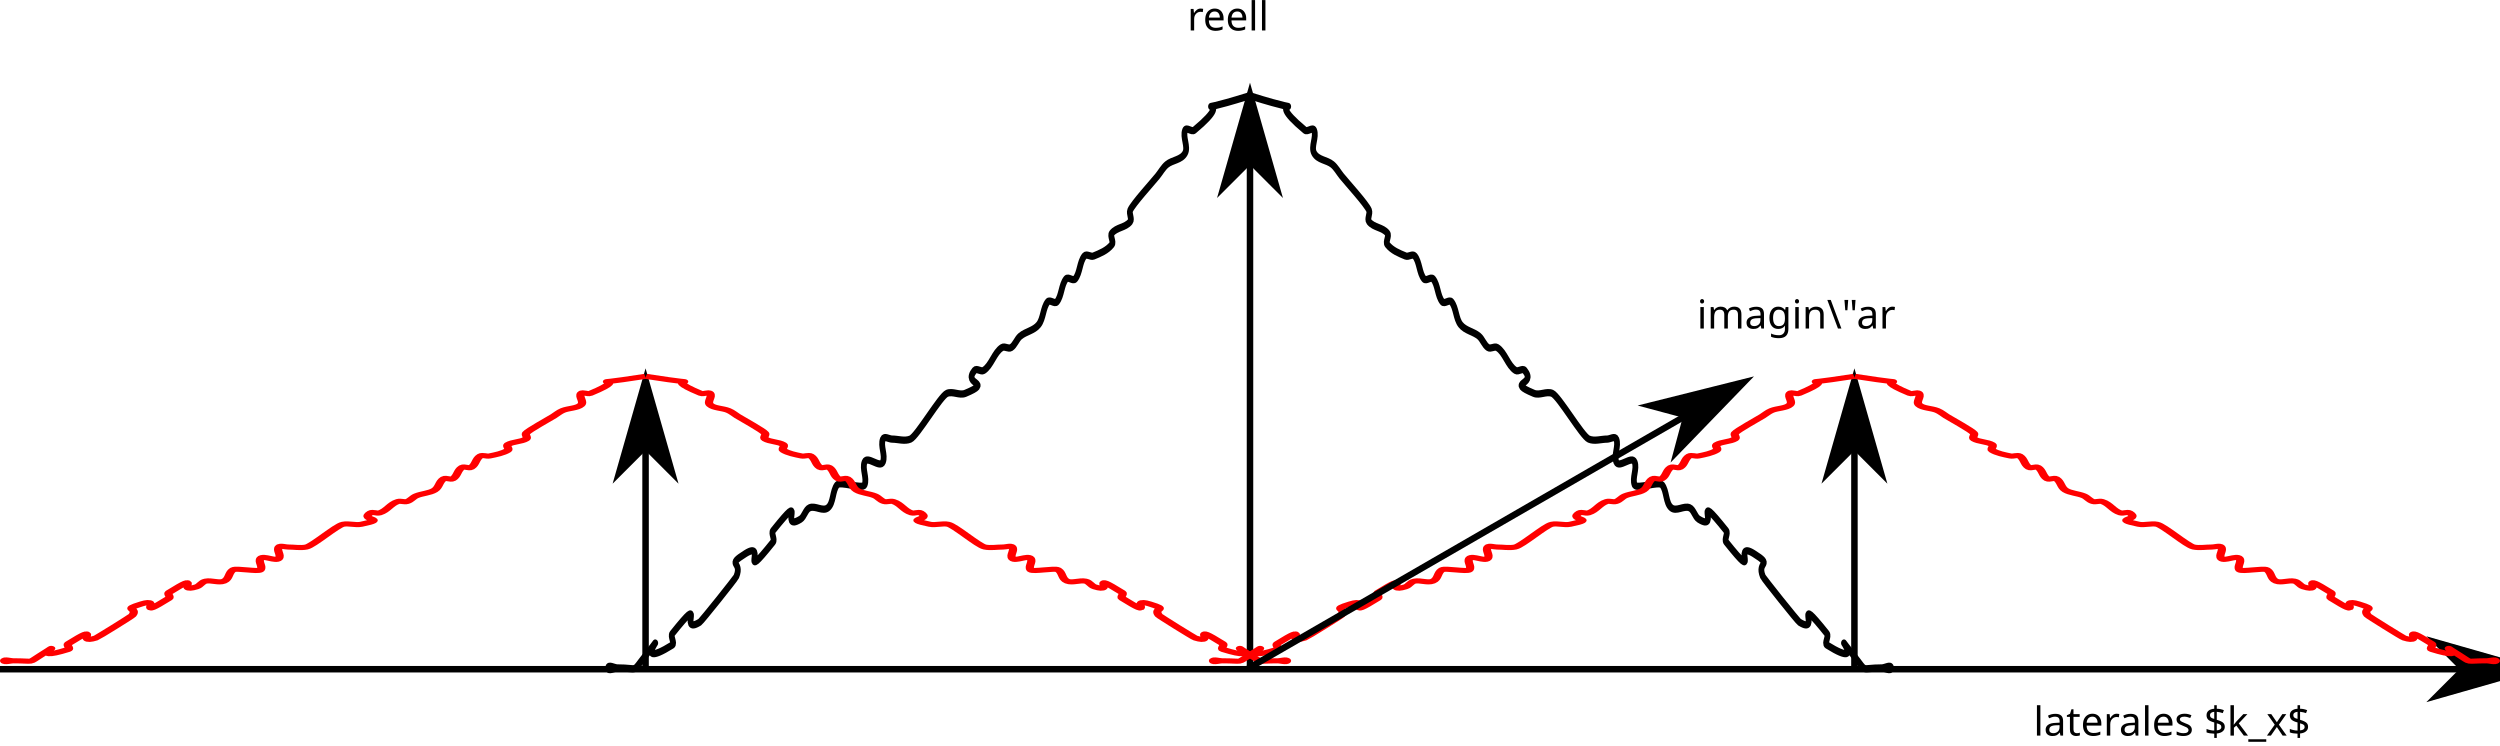
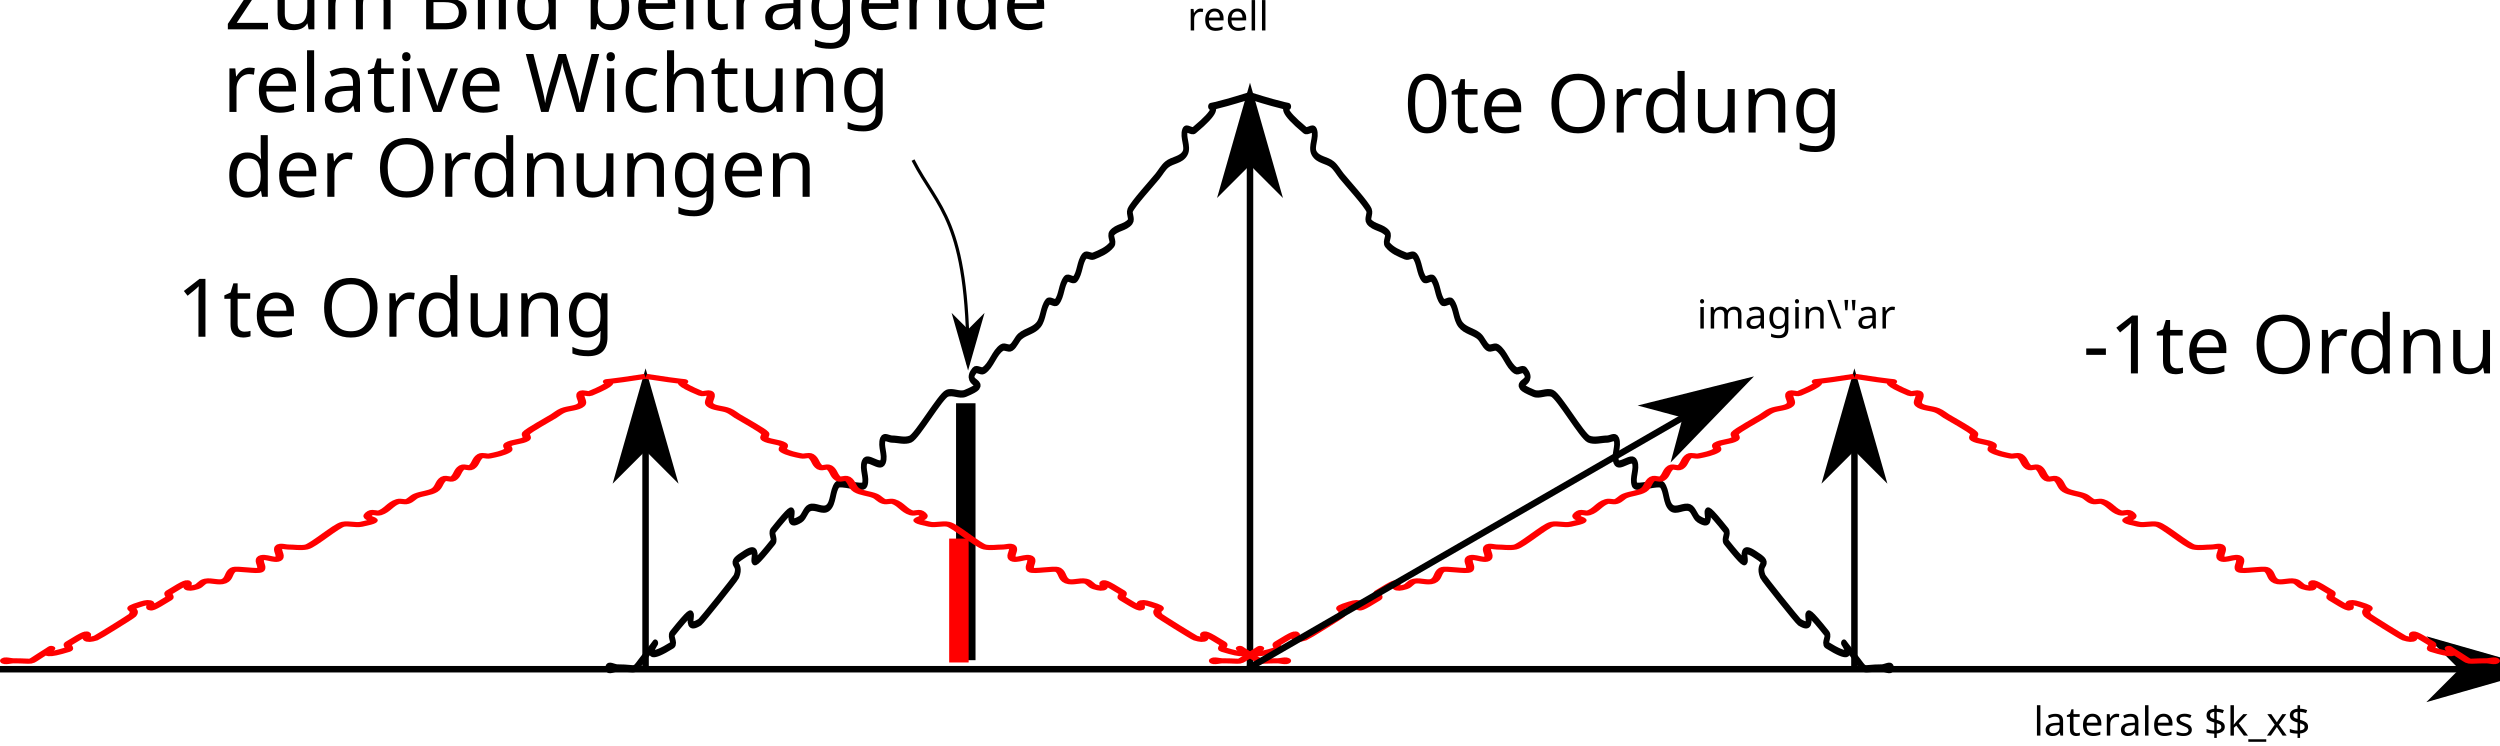
<svg xmlns="http://www.w3.org/2000/svg" width="385.296" height="114.828" id="svg2" version="1.1" viewBox="0 0 385.296 114.828">
  <defs id="defs4">
+     <marker style="overflow:visible" id="marker5659" refX="0" refY="0" orient="auto">
+       <path transform="matrix(-0.8,0,0,-0.8,-10,0)" style="fill:#000000;fill-opacity:1;fill-rule:evenodd;stroke:#000000;stroke-width:1pt;stroke-opacity:1" d="M 0,0 5,-5 -12.5,0 5,5 0,0 Z" id="path5661" />
+     </marker>
    <marker orient="auto" refY="0" refX="0" id="Arrow1Lend" style="overflow:visible">
      <path id="path4148" d="M 0,0 5,-5 -12.5,0 5,5 0,0 Z" style="fill:#000000;fill-opacity:1;fill-rule:evenodd;stroke:#000000;stroke-width:1pt;stroke-opacity:1" transform="matrix(-0.8,0,0,-0.8,-10,0)" />
    </marker>
    <marker style="overflow:visible" id="marker4887" refX="0" refY="0" orient="auto">
      <path transform="matrix(0.8,0,0,0.8,10,0)" style="fill:#000000;fill-opacity:1;fill-rule:evenodd;stroke:#000000;stroke-width:1pt;stroke-opacity:1" d="M 0,0 5,-5 -12.5,0 5,5 0,0 Z" id="path4889" />
    </marker>
    <marker orient="auto" refY="0" refX="0" id="Arrow1Lstart" style="overflow:visible">
      <path id="path4145" d="M 0,0 5,-5 -12.5,0 5,5 0,0 Z" style="fill:#000000;fill-opacity:1;fill-rule:evenodd;stroke:#000000;stroke-width:1pt;stroke-opacity:1" transform="matrix(0.8,0,0,0.8,10,0)" />
    </marker>
    <marker orient="auto" refY="0" refX="0" id="Arrow1Lstart-8" style="overflow:visible">
      <path id="path4145-2" d="M 0,0 5,-5 -12.5,0 5,5 0,0 Z" style="fill:#000000;fill-opacity:1;fill-rule:evenodd;stroke:#000000;stroke-width:1pt;stroke-opacity:1" transform="matrix(0.8,0,0,0.8,10,0)" />
    </marker>
    <marker orient="auto" refY="0" refX="0" id="Arrow1Lstart-8-3" style="overflow:visible">
      <path id="path4145-2-8" d="M 0,0 5,-5 -12.5,0 5,5 0,0 Z" style="fill:#000000;fill-opacity:1;fill-rule:evenodd;stroke:#000000;stroke-width:1pt;stroke-opacity:1" transform="matrix(0.8,0,0,0.8,10,0)" />
    </marker>
    <marker orient="auto" refY="0" refX="0" id="Arrow1Lstart-3" style="overflow:visible">
      <path id="path4145-0" d="M 0,0 5,-5 -12.5,0 5,5 0,0 Z" style="fill:#000000;fill-opacity:1;fill-rule:evenodd;stroke:#000000;stroke-width:1pt;stroke-opacity:1" transform="matrix(0.8,0,0,0.8,10,0)" />
    </marker>
  </defs>
  <g id="layer1" transform="translate(41.07664,-281.4826)">
    <path style="fill:none;fill-rule:evenodd;stroke:#000000;stroke-width:1px;stroke-linecap:butt;stroke-linejoin:miter;stroke-opacity:1;marker-start:url(#Arrow1Lstart)" d="m 151.571,296.167 0,88.057" id="path4137" />
+     <path style="fill:none;fill-rule:evenodd;stroke:#000000;stroke-width:3;stroke-linecap:butt;stroke-linejoin:miter;stroke-opacity:1" d="m 107.769,383.229 0,-39.598" id="path5606-4" />
    <path style="fill:none;fill-rule:evenodd;stroke:#000000;stroke-width:1px;stroke-linecap:butt;stroke-linejoin:miter;stroke-opacity:1;marker-end:url(#Arrow1Lend)" d="m -46.121,384.621 394.816,0" id="path4139" />
    <path style="fill:none;fill-rule:evenodd;stroke:#000000;stroke-width:1px;stroke-linecap:butt;stroke-linejoin:miter;stroke-opacity:1;marker-start:url(#Arrow1Lstart-8)" d="m 244.725,340.195 0,44.028" id="path4137-9" />
    <path style="fill:none;fill-rule:evenodd;stroke:#000000;stroke-width:1px;stroke-linecap:butt;stroke-linejoin:miter;stroke-opacity:1;marker-start:url(#Arrow1Lstart-8-3)" d="m 58.417,340.195 0,44.028" id="path4137-9-9" />
    <g id="g4763" transform="matrix(0.4939987,0,0,0.6171889,-20.62241,154.6099)">
      <path id="path4746" d="m 348.571,229.505 c 23.944,5.986 1.859,-1.618 17.143,8.571 0.792,0.528 2.431,-0.852 2.857,0 0.852,1.704 -1.057,4.129 0,5.714 1.181,1.772 3.942,1.676 5.714,2.857 1.121,0.747 1.905,1.905 2.857,2.857 1.504,1.504 7.808,7.045 8.571,8.571 0.426,0.852 -0.673,2.184 0,2.857 1.506,1.506 4.208,1.351 5.714,2.857 0.673,0.673 -0.673,2.184 0,2.857 1.506,1.506 3.694,2.184 5.714,2.857 0.904,0.301 2.184,-0.673 2.857,0 1.506,1.506 1.351,4.208 2.857,5.714 0.673,0.673 2.184,-0.673 2.857,0 1.506,1.506 1.351,4.208 2.857,5.714 0.673,0.673 2.184,-0.673 2.857,0 1.506,1.506 1.351,4.208 2.857,5.714 1.506,1.506 3.942,1.676 5.714,2.857 1.121,0.747 1.652,2.255 2.857,2.857 0.852,0.426 2.005,-0.426 2.857,0 2.409,1.205 3.305,4.51 5.714,5.714 0.852,0.426 2.184,-0.673 2.857,0 3.81,3.81 -6.061,2.742 2.857,5.714 1.807,0.602 3.907,-0.602 5.714,0 2.087,0.696 9.342,10.733 11.429,11.429 1.807,0.602 3.81,0 5.714,0 0.952,0 2.431,-0.852 2.857,0 0.852,1.704 -0.852,4.011 0,5.714 0.852,1.704 4.862,-1.704 5.714,0 0.852,1.704 -0.852,4.011 0,5.714 0.593,1.186 7.574,-0.997 8.571,0 1.506,1.506 1.085,4.533 2.857,5.714 1.585,1.057 3.907,-0.602 5.714,0 1.278,0.426 1.652,2.255 2.857,2.857 7.037,3.518 -2.579,-8.294 8.571,2.857 0.673,0.673 -0.673,2.184 0,2.857 11.151,11.151 1.534,-0.661 8.571,2.857 6.317,3.159 0.887,1.773 2.857,5.714 0.273,0.547 10.882,11.155 11.429,11.429 7.037,3.518 -2.579,-8.294 8.571,2.857 0.673,0.673 -0.852,2.431 0,2.857 14.122,7.061 -0.626,-6.34 8.571,2.857 4.204,4.204 1.51,2.857 8.571,2.857 0.952,0 2.857,-0.952 2.857,0 0,0.952 -1.905,0 -2.857,0" style="fill:none;fill-rule:evenodd;stroke:#000000;stroke-width:1.811px;stroke-linecap:butt;stroke-linejoin:miter;stroke-opacity:1" />
      <path id="path4746-3" d="m 348.329,229.505 c -23.944,5.986 -1.859,-1.618 -17.143,8.571 -0.792,0.528 -2.431,-0.852 -2.857,0 -0.852,1.704 1.057,4.129 0,5.714 -1.181,1.772 -3.942,1.676 -5.714,2.857 -1.121,0.747 -1.905,1.905 -2.857,2.857 -1.504,1.504 -7.808,7.045 -8.571,8.571 -0.426,0.852 0.673,2.184 0,2.857 -1.506,1.506 -4.208,1.351 -5.714,2.857 -0.673,0.673 0.673,2.184 0,2.857 -1.506,1.506 -3.694,2.184 -5.714,2.857 -0.904,0.301 -2.184,-0.673 -2.857,0 -1.506,1.506 -1.351,4.208 -2.857,5.714 -0.673,0.673 -2.184,-0.673 -2.857,0 -1.506,1.506 -1.351,4.208 -2.857,5.714 -0.673,0.673 -2.184,-0.673 -2.857,0 -1.506,1.506 -1.351,4.208 -2.857,5.714 -1.506,1.506 -3.942,1.676 -5.714,2.857 -1.121,0.747 -1.652,2.255 -2.857,2.857 -0.852,0.426 -2.005,-0.426 -2.857,0 -2.409,1.205 -3.305,4.51 -5.714,5.714 -0.852,0.426 -2.184,-0.673 -2.857,0 -3.81,3.81 6.061,2.742 -2.857,5.714 -1.807,0.602 -3.907,-0.602 -5.714,0 -2.087,0.696 -9.342,10.733 -11.429,11.429 -1.807,0.602 -3.81,0 -5.714,0 -0.952,0 -2.431,-0.852 -2.857,0 -0.852,1.704 0.852,4.011 0,5.714 -0.852,1.704 -4.862,-1.704 -5.714,0 -0.852,1.704 0.852,4.011 0,5.714 -0.593,1.186 -7.574,-0.997 -8.571,0 -1.506,1.506 -1.085,4.533 -2.857,5.714 -1.585,1.057 -3.907,-0.602 -5.714,0 -1.278,0.426 -1.652,2.255 -2.857,2.857 -7.037,3.518 2.579,-8.294 -8.571,2.857 -0.673,0.673 0.673,2.184 0,2.857 -11.151,11.151 -1.534,-0.661 -8.571,2.857 -6.317,3.159 -0.887,1.773 -2.857,5.714 -0.273,0.547 -10.882,11.155 -11.429,11.429 -7.037,3.518 2.579,-8.294 -8.571,2.857 -0.673,0.673 0.852,2.431 0,2.857 -14.122,7.061 0.626,-6.34 -8.571,2.857 -4.204,4.204 -1.51,2.857 -8.571,2.857 -0.952,0 -2.857,-0.952 -2.857,0 0,0.952 1.905,0 2.857,0" style="fill:none;fill-rule:evenodd;stroke:#000000;stroke-width:1.811px;stroke-linecap:butt;stroke-linejoin:miter;stroke-opacity:1" />
    </g>
    <g transform="matrix(0.4939987,0,0,0.3068891,72.59154,269.0525)" id="g4763-4" style="stroke:#ff0000;stroke-width:2.024">
      <path id="path4746-8" d="m 348.571,229.505 c 23.944,5.986 1.859,-1.618 17.143,8.571 0.792,0.528 2.431,-0.852 2.857,0 0.852,1.704 -1.057,4.129 0,5.714 1.181,1.772 3.942,1.676 5.714,2.857 1.121,0.747 1.905,1.905 2.857,2.857 1.504,1.504 7.808,7.045 8.571,8.571 0.426,0.852 -0.673,2.184 0,2.857 1.506,1.506 4.208,1.351 5.714,2.857 0.673,0.673 -0.673,2.184 0,2.857 1.506,1.506 3.694,2.184 5.714,2.857 0.904,0.301 2.184,-0.673 2.857,0 1.506,1.506 1.351,4.208 2.857,5.714 0.673,0.673 2.184,-0.673 2.857,0 1.506,1.506 1.351,4.208 2.857,5.714 0.673,0.673 2.184,-0.673 2.857,0 1.506,1.506 1.351,4.208 2.857,5.714 1.506,1.506 3.942,1.676 5.714,2.857 1.121,0.747 1.652,2.255 2.857,2.857 0.852,0.426 2.005,-0.426 2.857,0 2.409,1.205 3.305,4.51 5.714,5.714 0.852,0.426 2.184,-0.673 2.857,0 3.81,3.81 -6.061,2.742 2.857,5.714 1.807,0.602 3.907,-0.602 5.714,0 2.087,0.696 9.342,10.733 11.429,11.429 1.807,0.602 3.81,0 5.714,0 0.952,0 2.431,-0.852 2.857,0 0.852,1.704 -0.852,4.011 0,5.714 0.852,1.704 4.862,-1.704 5.714,0 0.852,1.704 -0.852,4.011 0,5.714 0.593,1.186 7.574,-0.997 8.571,0 1.506,1.506 1.085,4.533 2.857,5.714 1.585,1.057 3.907,-0.602 5.714,0 1.278,0.426 1.652,2.255 2.857,2.857 7.037,3.518 -2.579,-8.294 8.571,2.857 0.673,0.673 -0.673,2.184 0,2.857 11.151,11.151 1.534,-0.661 8.571,2.857 6.317,3.159 0.887,1.773 2.857,5.714 0.273,0.547 10.882,11.155 11.429,11.429 7.037,3.518 -2.579,-8.294 8.571,2.857 0.673,0.673 -0.852,2.431 0,2.857 14.122,7.061 -0.626,-6.34 8.571,2.857 4.204,4.204 1.51,2.857 8.571,2.857 0.952,0 2.857,-0.952 2.857,0 0,0.952 -1.905,0 -2.857,0" style="fill:none;fill-rule:evenodd;stroke:#ff0000;stroke-width:2.568px;stroke-linecap:butt;stroke-linejoin:miter;stroke-opacity:1" />
      <path id="path4746-3-2" d="m 348.329,229.505 c -23.944,5.986 -1.859,-1.618 -17.143,8.571 -0.792,0.528 -2.431,-0.852 -2.857,0 -0.852,1.704 1.057,4.129 0,5.714 -1.181,1.772 -3.942,1.676 -5.714,2.857 -1.121,0.747 -1.905,1.905 -2.857,2.857 -1.504,1.504 -7.808,7.045 -8.571,8.571 -0.426,0.852 0.673,2.184 0,2.857 -1.506,1.506 -4.208,1.351 -5.714,2.857 -0.673,0.673 0.673,2.184 0,2.857 -1.506,1.506 -3.694,2.184 -5.714,2.857 -0.904,0.301 -2.184,-0.673 -2.857,0 -1.506,1.506 -1.351,4.208 -2.857,5.714 -0.673,0.673 -2.184,-0.673 -2.857,0 -1.506,1.506 -1.351,4.208 -2.857,5.714 -0.673,0.673 -2.184,-0.673 -2.857,0 -1.506,1.506 -1.351,4.208 -2.857,5.714 -1.506,1.506 -3.942,1.676 -5.714,2.857 -1.121,0.747 -1.652,2.255 -2.857,2.857 -0.852,0.426 -2.005,-0.426 -2.857,0 -2.409,1.205 -3.305,4.51 -5.714,5.714 -0.852,0.426 -2.184,-0.673 -2.857,0 -3.81,3.81 6.061,2.742 -2.857,5.714 -1.807,0.602 -3.907,-0.602 -5.714,0 -2.087,0.696 -9.342,10.733 -11.429,11.429 -1.807,0.602 -3.81,0 -5.714,0 -0.952,0 -2.431,-0.852 -2.857,0 -0.852,1.704 0.852,4.011 0,5.714 -0.852,1.704 -4.862,-1.704 -5.714,0 -0.852,1.704 0.852,4.011 0,5.714 -0.593,1.186 -7.574,-0.997 -8.571,0 -1.506,1.506 -1.085,4.533 -2.857,5.714 -1.585,1.057 -3.907,-0.602 -5.714,0 -1.278,0.426 -1.652,2.255 -2.857,2.857 -7.037,3.518 2.579,-8.294 -8.571,2.857 -0.673,0.673 0.673,2.184 0,2.857 -11.151,11.151 -1.534,-0.661 -8.571,2.857 -6.317,3.159 -0.887,1.773 -2.857,5.714 -0.273,0.547 -10.882,11.155 -11.429,11.429 -7.037,3.518 2.579,-8.294 -8.571,2.857 -0.673,0.673 0.852,2.431 0,2.857 -14.122,7.061 0.626,-6.34 -8.571,2.857 -4.204,4.204 -1.51,2.857 -8.571,2.857 -0.952,0 -2.857,-0.952 -2.857,0 0,0.952 1.905,0 2.857,0" style="fill:none;fill-rule:evenodd;stroke:#ff0000;stroke-width:2.568px;stroke-linecap:butt;stroke-linejoin:miter;stroke-opacity:1" />
    </g>
    <g transform="matrix(0.4939987,0,0,0.3068891,-113.7165,269.0525)" id="g4763-4-6" style="stroke:#ff0000;stroke-width:2.024">
      <path id="path4746-8-8" d="m 348.571,229.505 c 23.944,5.986 1.859,-1.618 17.143,8.571 0.792,0.528 2.431,-0.852 2.857,0 0.852,1.704 -1.057,4.129 0,5.714 1.181,1.772 3.942,1.676 5.714,2.857 1.121,0.747 1.905,1.905 2.857,2.857 1.504,1.504 7.808,7.045 8.571,8.571 0.426,0.852 -0.673,2.184 0,2.857 1.506,1.506 4.208,1.351 5.714,2.857 0.673,0.673 -0.673,2.184 0,2.857 1.506,1.506 3.694,2.184 5.714,2.857 0.904,0.301 2.184,-0.673 2.857,0 1.506,1.506 1.351,4.208 2.857,5.714 0.673,0.673 2.184,-0.673 2.857,0 1.506,1.506 1.351,4.208 2.857,5.714 0.673,0.673 2.184,-0.673 2.857,0 1.506,1.506 1.351,4.208 2.857,5.714 1.506,1.506 3.942,1.676 5.714,2.857 1.121,0.747 1.652,2.255 2.857,2.857 0.852,0.426 2.005,-0.426 2.857,0 2.409,1.205 3.305,4.51 5.714,5.714 0.852,0.426 2.184,-0.673 2.857,0 3.81,3.81 -6.061,2.742 2.857,5.714 1.807,0.602 3.907,-0.602 5.714,0 2.087,0.696 9.342,10.733 11.429,11.429 1.807,0.602 3.81,0 5.714,0 0.952,0 2.431,-0.852 2.857,0 0.852,1.704 -0.852,4.011 0,5.714 0.852,1.704 4.862,-1.704 5.714,0 0.852,1.704 -0.852,4.011 0,5.714 0.593,1.186 7.574,-0.997 8.571,0 1.506,1.506 1.085,4.533 2.857,5.714 1.585,1.057 3.907,-0.602 5.714,0 1.278,0.426 1.652,2.255 2.857,2.857 7.037,3.518 -2.579,-8.294 8.571,2.857 0.673,0.673 -0.673,2.184 0,2.857 11.151,11.151 1.534,-0.661 8.571,2.857 6.317,3.159 0.887,1.773 2.857,5.714 0.273,0.547 10.882,11.155 11.429,11.429 7.037,3.518 -2.579,-8.294 8.571,2.857 0.673,0.673 -0.852,2.431 0,2.857 14.122,7.061 -0.626,-6.34 8.571,2.857 4.204,4.204 1.51,2.857 8.571,2.857 0.952,0 2.857,-0.952 2.857,0 0,0.952 -1.905,0 -2.857,0" style="fill:none;fill-rule:evenodd;stroke:#ff0000;stroke-width:2.568px;stroke-linecap:butt;stroke-linejoin:miter;stroke-opacity:1" />
      <path id="path4746-3-2-3" d="m 348.329,229.505 c -23.944,5.986 -1.859,-1.618 -17.143,8.571 -0.792,0.528 -2.431,-0.852 -2.857,0 -0.852,1.704 1.057,4.129 0,5.714 -1.181,1.772 -3.942,1.676 -5.714,2.857 -1.121,0.747 -1.905,1.905 -2.857,2.857 -1.504,1.504 -7.808,7.045 -8.571,8.571 -0.426,0.852 0.673,2.184 0,2.857 -1.506,1.506 -4.208,1.351 -5.714,2.857 -0.673,0.673 0.673,2.184 0,2.857 -1.506,1.506 -3.694,2.184 -5.714,2.857 -0.904,0.301 -2.184,-0.673 -2.857,0 -1.506,1.506 -1.351,4.208 -2.857,5.714 -0.673,0.673 -2.184,-0.673 -2.857,0 -1.506,1.506 -1.351,4.208 -2.857,5.714 -0.673,0.673 -2.184,-0.673 -2.857,0 -1.506,1.506 -1.351,4.208 -2.857,5.714 -1.506,1.506 -3.942,1.676 -5.714,2.857 -1.121,0.747 -1.652,2.255 -2.857,2.857 -0.852,0.426 -2.005,-0.426 -2.857,0 -2.409,1.205 -3.305,4.51 -5.714,5.714 -0.852,0.426 -2.184,-0.673 -2.857,0 -3.81,3.81 6.061,2.742 -2.857,5.714 -1.807,0.602 -3.907,-0.602 -5.714,0 -2.087,0.696 -9.342,10.733 -11.429,11.429 -1.807,0.602 -3.81,0 -5.714,0 -0.952,0 -2.431,-0.852 -2.857,0 -0.852,1.704 0.852,4.011 0,5.714 -0.852,1.704 -4.862,-1.704 -5.714,0 -0.852,1.704 0.852,4.011 0,5.714 -0.593,1.186 -7.574,-0.997 -8.571,0 -1.506,1.506 -1.085,4.533 -2.857,5.714 -1.585,1.057 -3.907,-0.602 -5.714,0 -1.278,0.426 -1.652,2.255 -2.857,2.857 -7.037,3.518 2.579,-8.294 -8.571,2.857 -0.673,0.673 0.673,2.184 0,2.857 -11.151,11.151 -1.534,-0.661 -8.571,2.857 -6.317,3.159 -0.887,1.773 -2.857,5.714 -0.273,0.547 -10.882,11.155 -11.429,11.429 -7.037,3.518 2.579,-8.294 -8.571,2.857 -0.673,0.673 0.852,2.431 0,2.857 -14.122,7.061 0.626,-6.34 -8.571,2.857 -4.204,4.204 -1.51,2.857 -8.571,2.857 -0.952,0 -2.857,-0.952 -2.857,0 0,0.952 1.905,0 2.857,0" style="fill:none;fill-rule:evenodd;stroke:#ff0000;stroke-width:2.568px;stroke-linecap:butt;stroke-linejoin:miter;stroke-opacity:1" />
    </g>
    <path style="fill:none;fill-rule:evenodd;stroke:#000000;stroke-width:1px;stroke-linecap:butt;stroke-linejoin:miter;stroke-opacity:1;marker-start:url(#Arrow1Lstart-3)" d="m 227.561,340.461 -76.259,44.028" id="path4137-92" />
    <text xml:space="preserve" style="font-style:normal;font-weight:normal;font-size:6.175px;line-height:125%;font-family:sans-serif;letter-spacing:0px;word-spacing:0px;fill:#000000;fill-opacity:1;stroke:none;stroke-width:1px;stroke-linecap:butt;stroke-linejoin:miter;stroke-opacity:1" x="141.903" y="286.174" id="text5280">
      <tspan id="tspan5282" x="141.903" y="286.174">reell</tspan>
    </text>
    <text xml:space="preserve" style="font-style:normal;font-weight:normal;font-size:6.175px;line-height:125%;font-family:sans-serif;letter-spacing:0px;word-spacing:0px;fill:#000000;fill-opacity:1;stroke:none;stroke-width:1px;stroke-linecap:butt;stroke-linejoin:miter;stroke-opacity:1" x="220.449" y="332.116" id="text5284">
      <tspan id="tspan5286" x="220.449" y="332.116">imagin\"ar</tspan>
    </text>
    <text xml:space="preserve" style="font-style:normal;font-weight:normal;font-size:6.175px;line-height:125%;font-family:sans-serif;letter-spacing:0px;word-spacing:0px;fill:#000000;fill-opacity:1;stroke:none;stroke-width:1px;stroke-linecap:butt;stroke-linejoin:miter;stroke-opacity:1" x="272.319" y="394.854" id="text5288">
      <tspan id="tspan5290" x="272.319" y="394.854">laterales $k_x$</tspan>
    </text>
+     <path style="fill:none;fill-rule:evenodd;stroke:#ff0000;stroke-width:3;stroke-linecap:butt;stroke-linejoin:miter;stroke-opacity:1" d="m 106.709,383.582 0,-19.092" id="path5606" />
+     <text xml:space="preserve" style="font-style:normal;font-weight:normal;font-size:12.5px;line-height:125%;font-family:sans-serif;letter-spacing:0px;word-spacing:0px;fill:#000000;fill-opacity:1;stroke:none;stroke-width:1px;stroke-linecap:butt;stroke-linejoin:miter;stroke-opacity:1" x="175.298" y="301.911" id="text5623">
+       <tspan id="tspan5625" x="175.298" y="301.911">0te Ordung</tspan>
+     </text>
+     <text xml:space="preserve" style="font-style:normal;font-weight:normal;font-size:12.5px;line-height:125%;font-family:sans-serif;letter-spacing:0px;word-spacing:0px;fill:#000000;fill-opacity:1;stroke:none;stroke-width:1px;stroke-linecap:butt;stroke-linejoin:miter;stroke-opacity:1" x="-13.853" y="333.378" id="text5627">
+       <tspan id="tspan5629" x="-13.853" y="333.378">1te Ordung</tspan>
+     </text>
+     <text xml:space="preserve" style="font-style:normal;font-weight:normal;font-size:12.5px;line-height:125%;font-family:sans-serif;letter-spacing:0px;word-spacing:0px;fill:#000000;fill-opacity:1;stroke:none;stroke-width:1px;stroke-linecap:butt;stroke-linejoin:miter;stroke-opacity:1" x="279.95" y="339.035" id="text5631">
+       <tspan id="tspan5633" x="279.95" y="339.035">-1te Ordnung</tspan>
+     </text>
+     <text xml:space="preserve" style="font-style:normal;font-weight:normal;font-size:12.5px;line-height:125%;font-family:sans-serif;letter-spacing:0px;word-spacing:0px;fill:#000000;fill-opacity:1;stroke:none;stroke-width:1px;stroke-linecap:butt;stroke-linejoin:miter;stroke-opacity:1" x="-6.428" y="286.002" id="text5635">
+       <tspan x="-6.428" y="286.002" id="tspan5639">Zum Bild beitragende</tspan>
+     </text>
+     <text xml:space="preserve" style="font-style:normal;font-weight:normal;font-size:12.5px;line-height:125%;font-family:sans-serif;letter-spacing:0px;word-spacing:0px;fill:#000000;fill-opacity:1;stroke:none;stroke-width:1px;stroke-linecap:butt;stroke-linejoin:miter;stroke-opacity:1" x="-6.782" y="298.729" id="text5643">
+       <tspan id="tspan5645" x="-6.782" y="298.729">relative Wichtung</tspan>
+     </text>
+     <text xml:space="preserve" style="font-style:normal;font-weight:normal;font-size:12.5px;line-height:125%;font-family:sans-serif;letter-spacing:0px;word-spacing:0px;fill:#000000;fill-opacity:1;stroke:none;stroke-width:1px;stroke-linecap:butt;stroke-linejoin:miter;stroke-opacity:1" x="-6.428" y="311.811" id="text5647">
+       <tspan id="tspan5649" x="-6.428" y="311.811">der Ordnungen</tspan>
+     </text>
+     <path style="fill:none;fill-rule:evenodd;stroke:#000000;stroke-width:0.5;stroke-linecap:butt;stroke-linejoin:miter;stroke-opacity:1;marker-end:url(#marker5659)" d="m 99.638,306.154 c 3.84,7.522 8.485,9.113 8.485,31.466" id="path5651" />
  </g>
</svg>
